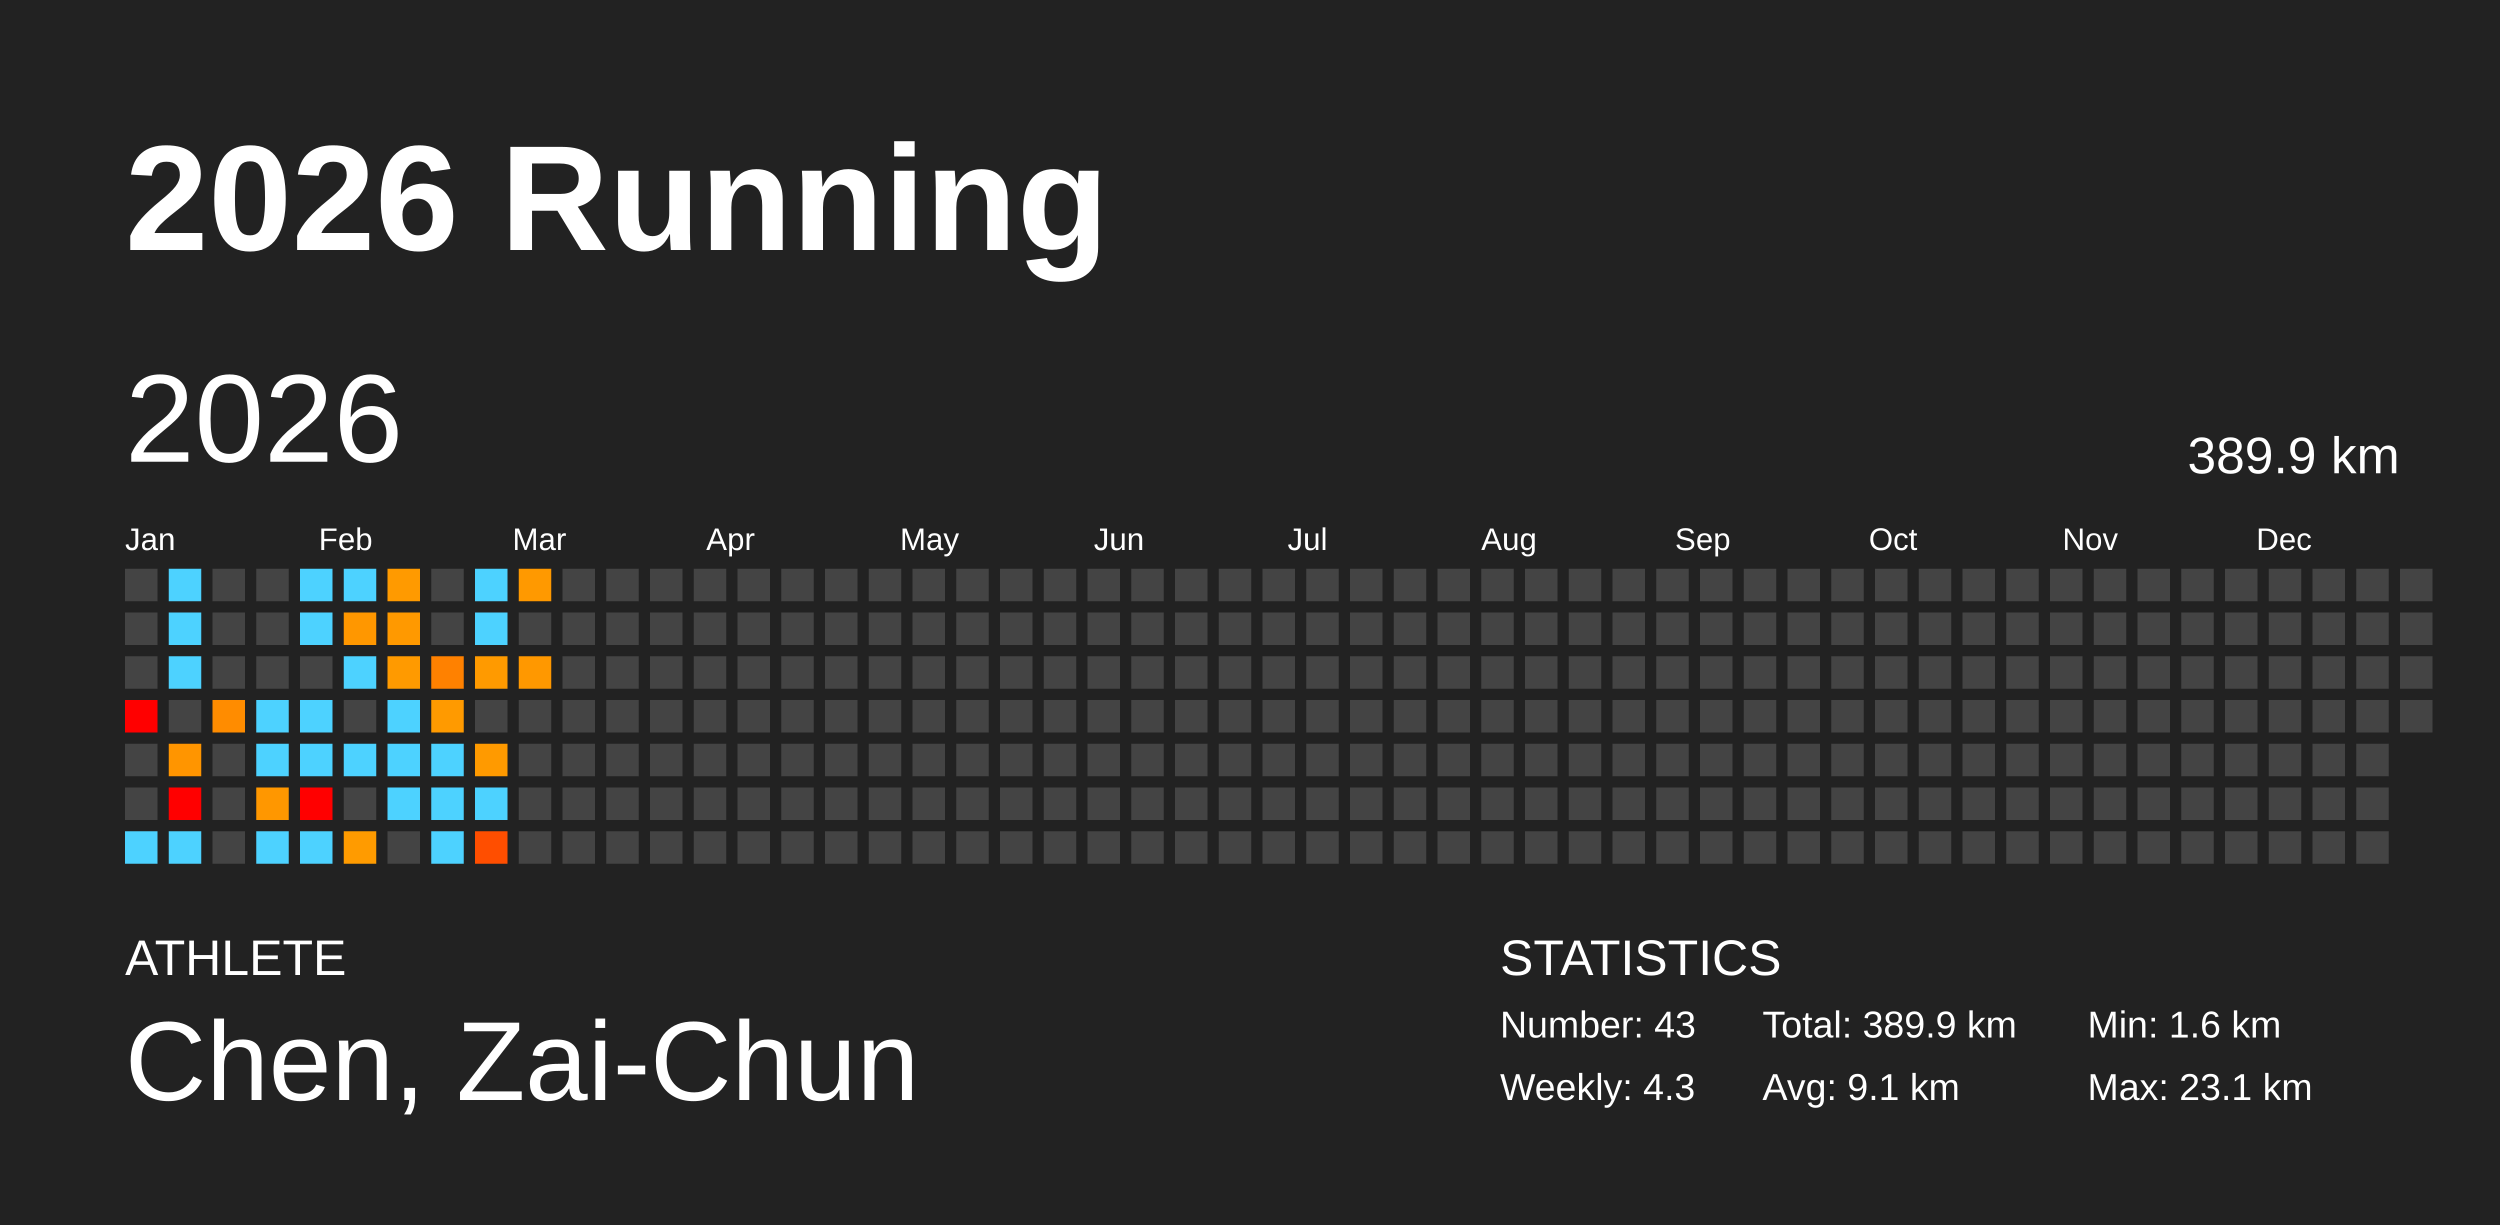
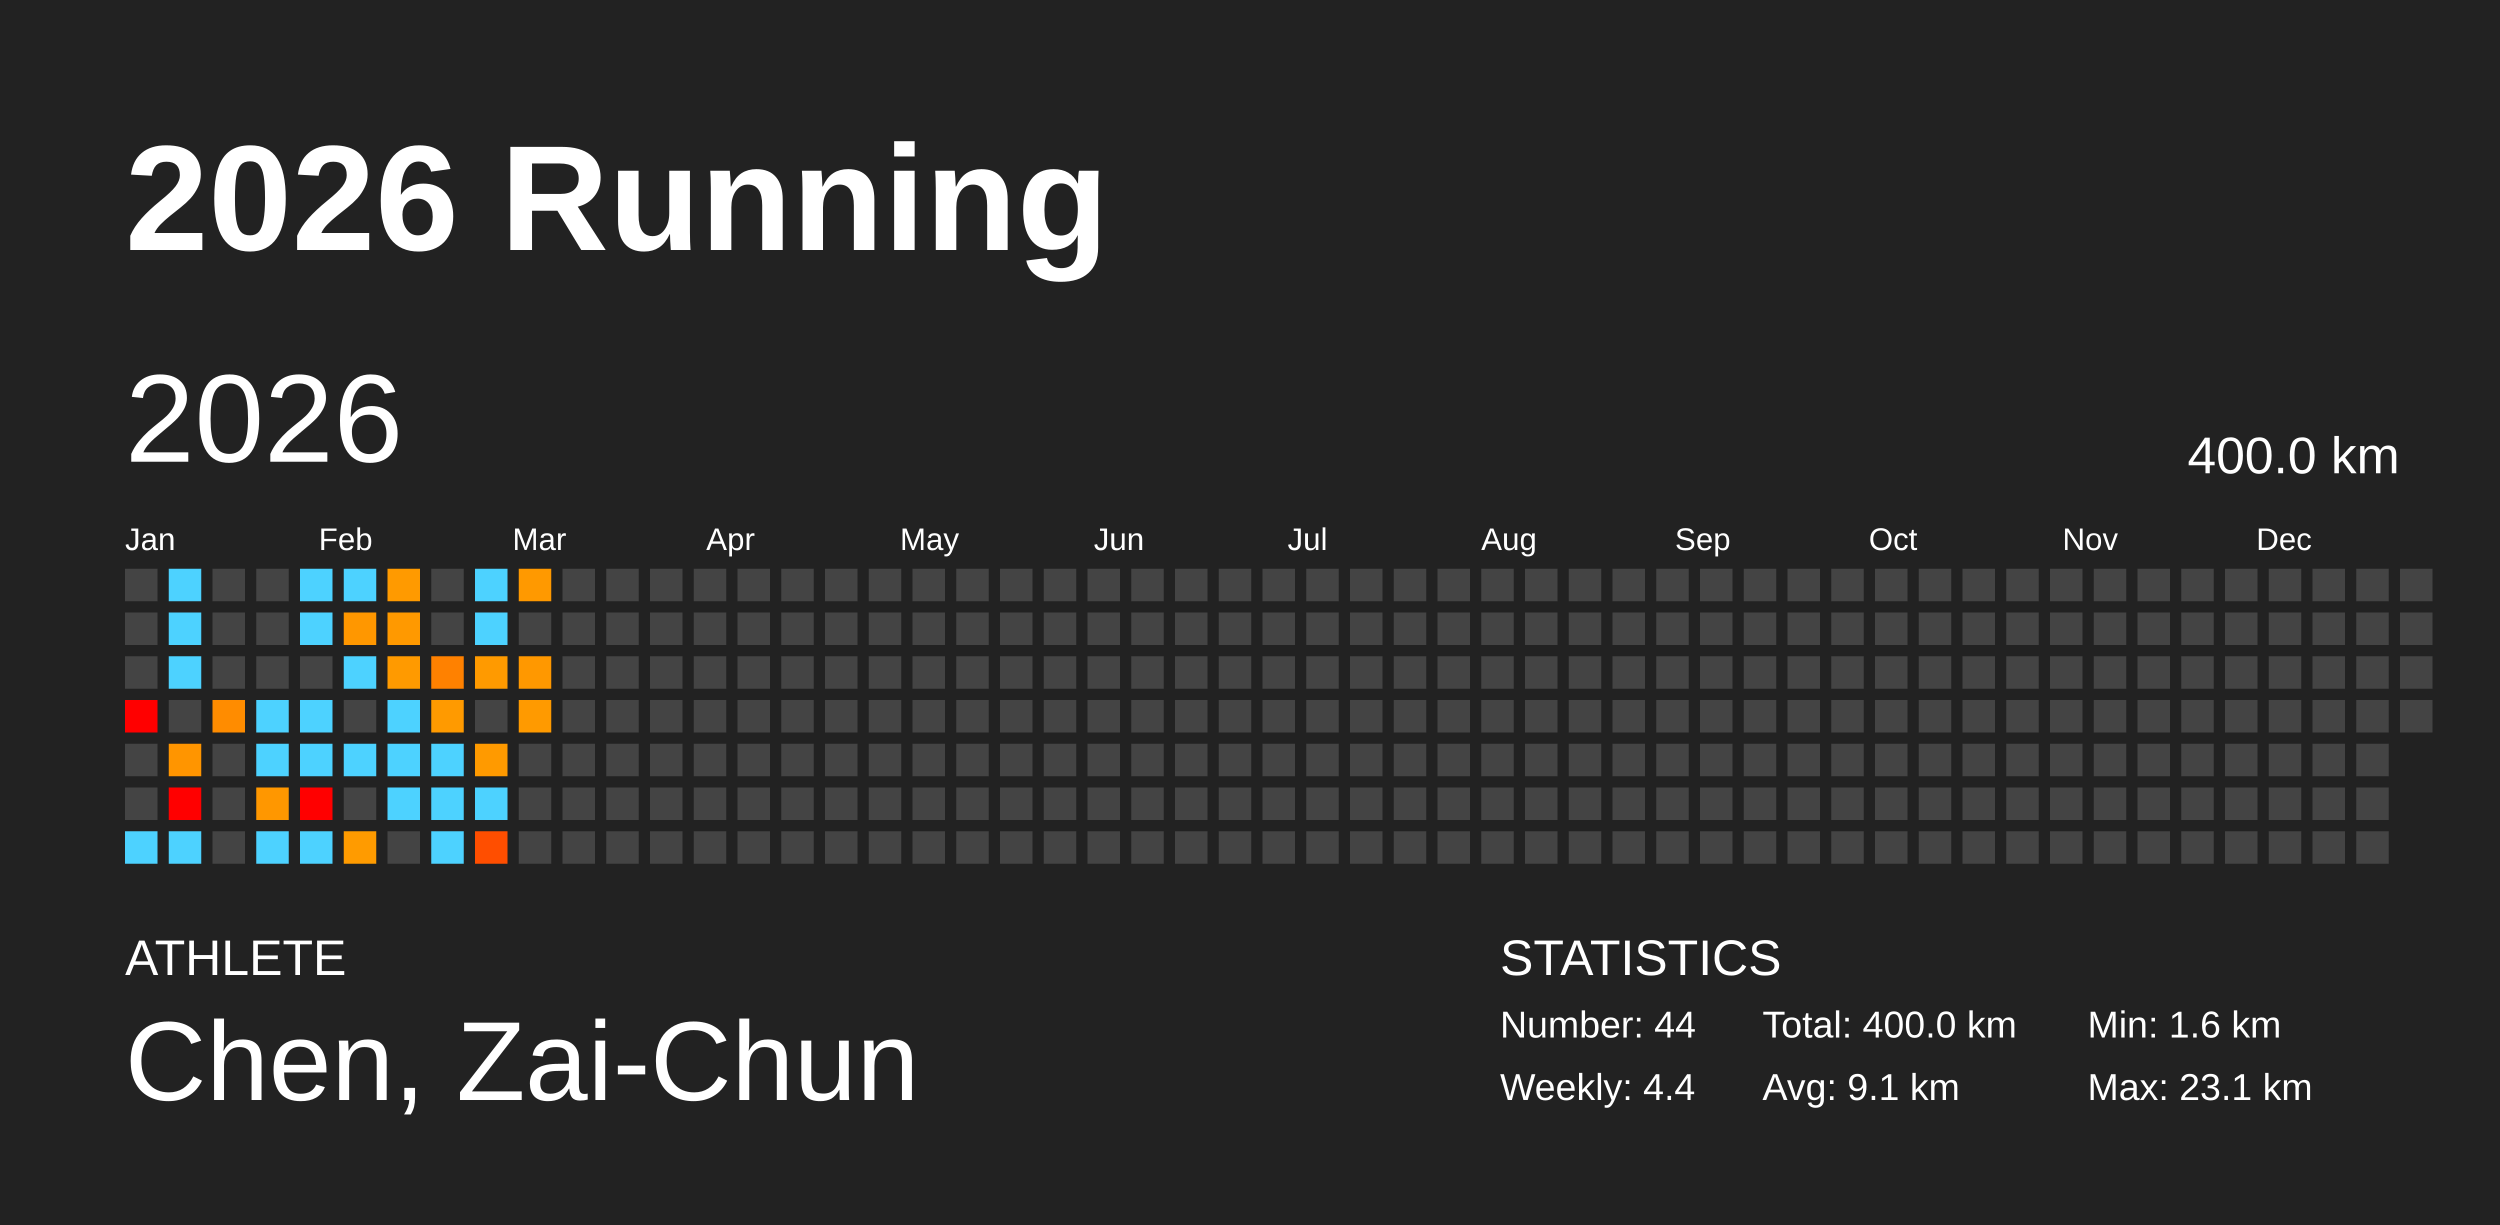
<svg xmlns="http://www.w3.org/2000/svg" baseProfile="full" height="98mm" version="1.1" viewBox="0,0,200,98" width="200mm">
  <defs />
  <rect fill="#222222" height="98" width="200" x="0" y="0" />
  <text fill="#FFFFFF" style="font-size:12px; font-family:Arial; font-weight:bold;" x="10" y="20">2026 Running</text>
  <text fill="#FFFFFF" style="font-size:4px; font-family:Arial" x="10" y="78">ATHLETE</text>
  <text fill="#FFFFFF" style="font-size:9px; font-family:Arial" x="10" y="88">Chen, Zai-Chun</text>
  <text fill="#FFFFFF" style="font-size:4px; font-family:Arial" x="120" y="78">STATISTICS</text>
-   <text fill="#FFFFFF" style="font-size:3px; font-family:Arial" x="120" y="83">Number: 43</text>
-   <text fill="#FFFFFF" style="font-size:3px; font-family:Arial" x="120" y="88">Weekly: 4.3</text>
-   <text fill="#FFFFFF" style="font-size:3px; font-family:Arial" x="141" y="83">Total: 389.9 km</text>
+   <text fill="#FFFFFF" style="font-size:3px; font-family:Arial" x="120" y="83">Number: 44</text>
+   <text fill="#FFFFFF" style="font-size:3px; font-family:Arial" x="120" y="88">Weekly: 4.4</text>
+   <text fill="#FFFFFF" style="font-size:3px; font-family:Arial" x="141" y="83">Total: 400.0 km</text>
  <text fill="#FFFFFF" style="font-size:3px; font-family:Arial" x="141" y="88">Avg: 9.1 km</text>
  <text fill="#FFFFFF" style="font-size:3px; font-family:Arial" x="167" y="83">Min: 1.6 km</text>
  <text fill="#FFFFFF" style="font-size:3px; font-family:Arial" x="167" y="88">Max: 23.1 km</text>
  <text dominant-baseline="hanging" fill="#FFFFFF" style="font-size:10.0px; font-family:Arial;" x="10" y="30">2026</text>
-   <text dominant-baseline="hanging" fill="#FFFFFF" style="font-size:4.125px; font-family:Arial;" x="175" y="35">389.9 km</text>
+   <text dominant-baseline="hanging" fill="#FFFFFF" style="font-size:4.125px; font-family:Arial;" x="175" y="35">400.0 km</text>
  <text fill="#FFFFFF" style="font-size:2.5px; font-family:Arial" x="10.0" y="44">Jan</text>
  <text fill="#FFFFFF" style="font-size:2.5px; font-family:Arial" x="25.5" y="44">Feb</text>
  <text fill="#FFFFFF" style="font-size:2.5px; font-family:Arial" x="41.0" y="44">Mar</text>
  <text fill="#FFFFFF" style="font-size:2.5px; font-family:Arial" x="56.5" y="44">Apr</text>
  <text fill="#FFFFFF" style="font-size:2.5px; font-family:Arial" x="72.0" y="44">May</text>
  <text fill="#FFFFFF" style="font-size:2.5px; font-family:Arial" x="87.5" y="44">Jun</text>
  <text fill="#FFFFFF" style="font-size:2.5px; font-family:Arial" x="103.0" y="44">Jul</text>
  <text fill="#FFFFFF" style="font-size:2.5px; font-family:Arial" x="118.5" y="44">Aug</text>
  <text fill="#FFFFFF" style="font-size:2.5px; font-family:Arial" x="134.0" y="44">Sep</text>
  <text fill="#FFFFFF" style="font-size:2.5px; font-family:Arial" x="149.5" y="44">Oct</text>
  <text fill="#FFFFFF" style="font-size:2.5px; font-family:Arial" x="165.0" y="44">Nov</text>
  <text fill="#FFFFFF" style="font-size:2.5px; font-family:Arial" x="180.5" y="44">Dec</text>
  <rect fill="#444444" height="2.6" width="2.6" x="10.0" y="45.5" />
  <rect fill="#444444" height="2.6" width="2.6" x="10.0" y="49.0" />
  <rect fill="#444444" height="2.6" width="2.6" x="10.0" y="52.5" />
  <rect fill="red" height="2.6" width="2.6" x="10.0" y="56.0" />
  <rect fill="#444444" height="2.6" width="2.6" x="10.0" y="59.5" />
  <rect fill="#444444" height="2.6" width="2.6" x="10.0" y="63.0" />
  <rect fill="#4dd2ff" height="2.6" width="2.6" x="10.0" y="66.5" />
  <rect fill="#4dd2ff" height="2.6" width="2.6" x="13.5" y="45.5" />
  <rect fill="#4dd2ff" height="2.6" width="2.6" x="13.5" y="49.0" />
  <rect fill="#4dd2ff" height="2.6" width="2.6" x="13.5" y="52.5" />
  <rect fill="#444444" height="2.6" width="2.6" x="13.5" y="56.0" />
  <rect fill="#ff9500" height="2.6" width="2.6" x="13.5" y="59.5" />
  <rect fill="red" height="2.6" width="2.6" x="13.5" y="63.0" />
  <rect fill="#4dd2ff" height="2.6" width="2.6" x="13.5" y="66.5" />
  <rect fill="#444444" height="2.6" width="2.6" x="17.0" y="45.5" />
  <rect fill="#444444" height="2.6" width="2.6" x="17.0" y="49.0" />
  <rect fill="#444444" height="2.6" width="2.6" x="17.0" y="52.5" />
  <rect fill="#ff8c00" height="2.6" width="2.6" x="17.0" y="56.0" />
  <rect fill="#444444" height="2.6" width="2.6" x="17.0" y="59.5" />
  <rect fill="#444444" height="2.6" width="2.6" x="17.0" y="63.0" />
  <rect fill="#444444" height="2.6" width="2.6" x="17.0" y="66.5" />
  <rect fill="#444444" height="2.6" width="2.6" x="20.5" y="45.5" />
  <rect fill="#444444" height="2.6" width="2.6" x="20.5" y="49.0" />
  <rect fill="#444444" height="2.6" width="2.6" x="20.5" y="52.5" />
  <rect fill="#4dd2ff" height="2.6" width="2.6" x="20.5" y="56.0" />
  <rect fill="#4dd2ff" height="2.6" width="2.6" x="20.5" y="59.5" />
  <rect fill="#ff9700" height="2.6" width="2.6" x="20.5" y="63.0" />
  <rect fill="#4dd2ff" height="2.6" width="2.6" x="20.5" y="66.5" />
  <rect fill="#4dd2ff" height="2.6" width="2.6" x="24.0" y="45.5" />
  <rect fill="#4dd2ff" height="2.6" width="2.6" x="24.0" y="49.0" />
  <rect fill="#444444" height="2.6" width="2.6" x="24.0" y="52.5" />
  <rect fill="#4dd2ff" height="2.6" width="2.6" x="24.0" y="56.0" />
  <rect fill="#4dd2ff" height="2.6" width="2.6" x="24.0" y="59.5" />
  <rect fill="red" height="2.6" width="2.6" x="24.0" y="63.0" />
  <rect fill="#4dd2ff" height="2.6" width="2.6" x="24.0" y="66.5" />
  <rect fill="#4dd2ff" height="2.6" width="2.6" x="27.5" y="45.5" />
  <rect fill="#ff9700" height="2.6" width="2.6" x="27.5" y="49.0" />
  <rect fill="#4dd2ff" height="2.6" width="2.6" x="27.5" y="52.5" />
  <rect fill="#444444" height="2.6" width="2.6" x="27.5" y="56.0" />
  <rect fill="#4dd2ff" height="2.6" width="2.6" x="27.5" y="59.5" />
  <rect fill="#444444" height="2.6" width="2.6" x="27.5" y="63.0" />
  <rect fill="#ff9b00" height="2.6" width="2.6" x="27.5" y="66.5" />
  <rect fill="#ff9a00" height="2.6" width="2.6" x="31.0" y="45.5" />
  <rect fill="#ff9900" height="2.6" width="2.6" x="31.0" y="49.0" />
  <rect fill="#ff9a00" height="2.6" width="2.6" x="31.0" y="52.5" />
  <rect fill="#4dd2ff" height="2.6" width="2.6" x="31.0" y="56.0" />
  <rect fill="#4dd2ff" height="2.6" width="2.6" x="31.0" y="59.5" />
  <rect fill="#4dd2ff" height="2.6" width="2.6" x="31.0" y="63.0" />
  <rect fill="#444444" height="2.6" width="2.6" x="31.0" y="66.5" />
  <rect fill="#444444" height="2.6" width="2.6" x="34.5" y="45.5" />
  <rect fill="#444444" height="2.6" width="2.6" x="34.5" y="49.0" />
  <rect fill="#ff8100" height="2.6" width="2.6" x="34.5" y="52.5" />
  <rect fill="#ff9a00" height="2.6" width="2.6" x="34.5" y="56.0" />
  <rect fill="#4dd2ff" height="2.6" width="2.6" x="34.5" y="59.5" />
  <rect fill="#4dd2ff" height="2.6" width="2.6" x="34.5" y="63.0" />
  <rect fill="#4dd2ff" height="2.6" width="2.6" x="34.5" y="66.5" />
  <rect fill="#4dd2ff" height="2.6" width="2.6" x="38.0" y="45.5" />
  <rect fill="#4dd2ff" height="2.6" width="2.6" x="38.0" y="49.0" />
  <rect fill="#ff9a00" height="2.6" width="2.6" x="38.0" y="52.5" />
  <rect fill="#444444" height="2.6" width="2.6" x="38.0" y="56.0" />
  <rect fill="#ff9a00" height="2.6" width="2.6" x="38.0" y="59.5" />
  <rect fill="#4dd2ff" height="2.6" width="2.6" x="38.0" y="63.0" />
  <rect fill="#ff4e00" height="2.6" width="2.6" x="38.0" y="66.5" />
  <rect fill="#ff9900" height="2.6" width="2.6" x="41.5" y="45.5" />
  <rect fill="#444444" height="2.6" width="2.6" x="41.5" y="49.0" />
  <rect fill="#ff9800" height="2.6" width="2.6" x="41.5" y="52.5" />
-   <rect fill="#444444" height="2.6" width="2.6" x="41.5" y="56.0" />
+   <rect fill="#ff9a00" height="2.6" width="2.6" x="41.5" y="56.0" />
  <rect fill="#444444" height="2.6" width="2.6" x="41.5" y="59.5" />
  <rect fill="#444444" height="2.6" width="2.6" x="41.5" y="63.0" />
  <rect fill="#444444" height="2.6" width="2.6" x="41.5" y="66.5" />
  <rect fill="#444444" height="2.6" width="2.6" x="45.0" y="45.5" />
  <rect fill="#444444" height="2.6" width="2.6" x="45.0" y="49.0" />
  <rect fill="#444444" height="2.6" width="2.6" x="45.0" y="52.5" />
  <rect fill="#444444" height="2.6" width="2.6" x="45.0" y="56.0" />
  <rect fill="#444444" height="2.6" width="2.6" x="45.0" y="59.5" />
  <rect fill="#444444" height="2.6" width="2.6" x="45.0" y="63.0" />
  <rect fill="#444444" height="2.6" width="2.6" x="45.0" y="66.5" />
  <rect fill="#444444" height="2.6" width="2.6" x="48.5" y="45.5" />
  <rect fill="#444444" height="2.6" width="2.6" x="48.5" y="49.0" />
  <rect fill="#444444" height="2.6" width="2.6" x="48.5" y="52.5" />
  <rect fill="#444444" height="2.6" width="2.6" x="48.5" y="56.0" />
  <rect fill="#444444" height="2.6" width="2.6" x="48.5" y="59.5" />
  <rect fill="#444444" height="2.6" width="2.6" x="48.5" y="63.0" />
  <rect fill="#444444" height="2.6" width="2.6" x="48.5" y="66.5" />
  <rect fill="#444444" height="2.6" width="2.6" x="52.0" y="45.5" />
  <rect fill="#444444" height="2.6" width="2.6" x="52.0" y="49.0" />
  <rect fill="#444444" height="2.6" width="2.6" x="52.0" y="52.5" />
  <rect fill="#444444" height="2.6" width="2.6" x="52.0" y="56.0" />
  <rect fill="#444444" height="2.6" width="2.6" x="52.0" y="59.5" />
  <rect fill="#444444" height="2.6" width="2.6" x="52.0" y="63.0" />
  <rect fill="#444444" height="2.6" width="2.6" x="52.0" y="66.5" />
  <rect fill="#444444" height="2.6" width="2.6" x="55.5" y="45.5" />
  <rect fill="#444444" height="2.6" width="2.6" x="55.5" y="49.0" />
  <rect fill="#444444" height="2.6" width="2.6" x="55.5" y="52.5" />
  <rect fill="#444444" height="2.6" width="2.6" x="55.5" y="56.0" />
  <rect fill="#444444" height="2.6" width="2.6" x="55.5" y="59.5" />
  <rect fill="#444444" height="2.6" width="2.6" x="55.5" y="63.0" />
  <rect fill="#444444" height="2.6" width="2.6" x="55.5" y="66.5" />
  <rect fill="#444444" height="2.6" width="2.6" x="59.0" y="45.5" />
  <rect fill="#444444" height="2.6" width="2.6" x="59.0" y="49.0" />
  <rect fill="#444444" height="2.6" width="2.6" x="59.0" y="52.5" />
  <rect fill="#444444" height="2.6" width="2.6" x="59.0" y="56.0" />
  <rect fill="#444444" height="2.6" width="2.6" x="59.0" y="59.5" />
  <rect fill="#444444" height="2.6" width="2.6" x="59.0" y="63.0" />
  <rect fill="#444444" height="2.6" width="2.6" x="59.0" y="66.5" />
  <rect fill="#444444" height="2.6" width="2.6" x="62.5" y="45.5" />
  <rect fill="#444444" height="2.6" width="2.6" x="62.5" y="49.0" />
  <rect fill="#444444" height="2.6" width="2.6" x="62.5" y="52.5" />
  <rect fill="#444444" height="2.6" width="2.6" x="62.5" y="56.0" />
  <rect fill="#444444" height="2.6" width="2.6" x="62.5" y="59.5" />
  <rect fill="#444444" height="2.6" width="2.6" x="62.5" y="63.0" />
  <rect fill="#444444" height="2.6" width="2.6" x="62.5" y="66.5" />
  <rect fill="#444444" height="2.6" width="2.6" x="66.0" y="45.5" />
  <rect fill="#444444" height="2.6" width="2.6" x="66.0" y="49.0" />
  <rect fill="#444444" height="2.6" width="2.6" x="66.0" y="52.5" />
  <rect fill="#444444" height="2.6" width="2.6" x="66.0" y="56.0" />
  <rect fill="#444444" height="2.6" width="2.6" x="66.0" y="59.5" />
  <rect fill="#444444" height="2.6" width="2.6" x="66.0" y="63.0" />
  <rect fill="#444444" height="2.6" width="2.6" x="66.0" y="66.5" />
  <rect fill="#444444" height="2.6" width="2.6" x="69.5" y="45.5" />
  <rect fill="#444444" height="2.6" width="2.6" x="69.5" y="49.0" />
  <rect fill="#444444" height="2.6" width="2.6" x="69.5" y="52.5" />
  <rect fill="#444444" height="2.6" width="2.6" x="69.5" y="56.0" />
  <rect fill="#444444" height="2.6" width="2.6" x="69.5" y="59.5" />
  <rect fill="#444444" height="2.6" width="2.6" x="69.5" y="63.0" />
  <rect fill="#444444" height="2.6" width="2.6" x="69.5" y="66.5" />
  <rect fill="#444444" height="2.6" width="2.6" x="73.0" y="45.5" />
  <rect fill="#444444" height="2.6" width="2.6" x="73.0" y="49.0" />
  <rect fill="#444444" height="2.6" width="2.6" x="73.0" y="52.5" />
  <rect fill="#444444" height="2.6" width="2.6" x="73.0" y="56.0" />
  <rect fill="#444444" height="2.6" width="2.6" x="73.0" y="59.5" />
  <rect fill="#444444" height="2.6" width="2.6" x="73.0" y="63.0" />
  <rect fill="#444444" height="2.6" width="2.6" x="73.0" y="66.5" />
  <rect fill="#444444" height="2.6" width="2.6" x="76.5" y="45.5" />
  <rect fill="#444444" height="2.6" width="2.6" x="76.5" y="49.0" />
  <rect fill="#444444" height="2.6" width="2.6" x="76.5" y="52.5" />
  <rect fill="#444444" height="2.6" width="2.6" x="76.5" y="56.0" />
  <rect fill="#444444" height="2.6" width="2.6" x="76.5" y="59.5" />
  <rect fill="#444444" height="2.6" width="2.6" x="76.5" y="63.0" />
  <rect fill="#444444" height="2.6" width="2.6" x="76.5" y="66.5" />
  <rect fill="#444444" height="2.6" width="2.6" x="80.0" y="45.5" />
  <rect fill="#444444" height="2.6" width="2.6" x="80.0" y="49.0" />
  <rect fill="#444444" height="2.6" width="2.6" x="80.0" y="52.5" />
  <rect fill="#444444" height="2.6" width="2.6" x="80.0" y="56.0" />
  <rect fill="#444444" height="2.6" width="2.6" x="80.0" y="59.5" />
  <rect fill="#444444" height="2.6" width="2.6" x="80.0" y="63.0" />
  <rect fill="#444444" height="2.6" width="2.6" x="80.0" y="66.5" />
  <rect fill="#444444" height="2.6" width="2.6" x="83.5" y="45.5" />
  <rect fill="#444444" height="2.6" width="2.6" x="83.5" y="49.0" />
  <rect fill="#444444" height="2.6" width="2.6" x="83.5" y="52.5" />
  <rect fill="#444444" height="2.6" width="2.6" x="83.5" y="56.0" />
  <rect fill="#444444" height="2.6" width="2.6" x="83.5" y="59.5" />
  <rect fill="#444444" height="2.6" width="2.6" x="83.5" y="63.0" />
  <rect fill="#444444" height="2.6" width="2.6" x="83.5" y="66.5" />
  <rect fill="#444444" height="2.6" width="2.6" x="87.0" y="45.5" />
  <rect fill="#444444" height="2.6" width="2.6" x="87.0" y="49.0" />
  <rect fill="#444444" height="2.6" width="2.6" x="87.0" y="52.5" />
  <rect fill="#444444" height="2.6" width="2.6" x="87.0" y="56.0" />
  <rect fill="#444444" height="2.6" width="2.6" x="87.0" y="59.5" />
  <rect fill="#444444" height="2.6" width="2.6" x="87.0" y="63.0" />
  <rect fill="#444444" height="2.6" width="2.6" x="87.0" y="66.5" />
  <rect fill="#444444" height="2.6" width="2.6" x="90.5" y="45.5" />
  <rect fill="#444444" height="2.6" width="2.6" x="90.5" y="49.0" />
  <rect fill="#444444" height="2.6" width="2.6" x="90.5" y="52.5" />
  <rect fill="#444444" height="2.6" width="2.6" x="90.5" y="56.0" />
  <rect fill="#444444" height="2.6" width="2.6" x="90.5" y="59.5" />
  <rect fill="#444444" height="2.6" width="2.6" x="90.5" y="63.0" />
  <rect fill="#444444" height="2.6" width="2.6" x="90.5" y="66.5" />
  <rect fill="#444444" height="2.6" width="2.6" x="94.0" y="45.5" />
  <rect fill="#444444" height="2.6" width="2.6" x="94.0" y="49.0" />
  <rect fill="#444444" height="2.6" width="2.6" x="94.0" y="52.5" />
  <rect fill="#444444" height="2.6" width="2.6" x="94.0" y="56.0" />
  <rect fill="#444444" height="2.6" width="2.6" x="94.0" y="59.5" />
  <rect fill="#444444" height="2.6" width="2.6" x="94.0" y="63.0" />
  <rect fill="#444444" height="2.6" width="2.6" x="94.0" y="66.5" />
  <rect fill="#444444" height="2.6" width="2.6" x="97.5" y="45.5" />
  <rect fill="#444444" height="2.6" width="2.6" x="97.5" y="49.0" />
  <rect fill="#444444" height="2.6" width="2.6" x="97.5" y="52.5" />
  <rect fill="#444444" height="2.6" width="2.6" x="97.5" y="56.0" />
  <rect fill="#444444" height="2.6" width="2.6" x="97.5" y="59.5" />
  <rect fill="#444444" height="2.6" width="2.6" x="97.5" y="63.0" />
  <rect fill="#444444" height="2.6" width="2.6" x="97.5" y="66.5" />
  <rect fill="#444444" height="2.6" width="2.6" x="101.0" y="45.5" />
  <rect fill="#444444" height="2.6" width="2.6" x="101.0" y="49.0" />
  <rect fill="#444444" height="2.6" width="2.6" x="101.0" y="52.5" />
  <rect fill="#444444" height="2.6" width="2.6" x="101.0" y="56.0" />
  <rect fill="#444444" height="2.6" width="2.6" x="101.0" y="59.5" />
  <rect fill="#444444" height="2.6" width="2.6" x="101.0" y="63.0" />
  <rect fill="#444444" height="2.6" width="2.6" x="101.0" y="66.5" />
  <rect fill="#444444" height="2.6" width="2.6" x="104.5" y="45.5" />
  <rect fill="#444444" height="2.6" width="2.6" x="104.5" y="49.0" />
  <rect fill="#444444" height="2.6" width="2.6" x="104.5" y="52.5" />
  <rect fill="#444444" height="2.6" width="2.6" x="104.5" y="56.0" />
  <rect fill="#444444" height="2.6" width="2.6" x="104.5" y="59.5" />
  <rect fill="#444444" height="2.6" width="2.6" x="104.5" y="63.0" />
  <rect fill="#444444" height="2.6" width="2.6" x="104.5" y="66.5" />
  <rect fill="#444444" height="2.6" width="2.6" x="108.0" y="45.5" />
  <rect fill="#444444" height="2.6" width="2.6" x="108.0" y="49.0" />
  <rect fill="#444444" height="2.6" width="2.6" x="108.0" y="52.5" />
  <rect fill="#444444" height="2.6" width="2.6" x="108.0" y="56.0" />
  <rect fill="#444444" height="2.6" width="2.6" x="108.0" y="59.5" />
  <rect fill="#444444" height="2.6" width="2.6" x="108.0" y="63.0" />
  <rect fill="#444444" height="2.6" width="2.6" x="108.0" y="66.5" />
  <rect fill="#444444" height="2.6" width="2.6" x="111.5" y="45.5" />
  <rect fill="#444444" height="2.6" width="2.6" x="111.5" y="49.0" />
  <rect fill="#444444" height="2.6" width="2.6" x="111.5" y="52.5" />
  <rect fill="#444444" height="2.6" width="2.6" x="111.5" y="56.0" />
  <rect fill="#444444" height="2.6" width="2.6" x="111.5" y="59.5" />
  <rect fill="#444444" height="2.6" width="2.6" x="111.5" y="63.0" />
  <rect fill="#444444" height="2.6" width="2.6" x="111.5" y="66.5" />
  <rect fill="#444444" height="2.6" width="2.6" x="115.0" y="45.5" />
  <rect fill="#444444" height="2.6" width="2.6" x="115.0" y="49.0" />
  <rect fill="#444444" height="2.6" width="2.6" x="115.0" y="52.5" />
  <rect fill="#444444" height="2.6" width="2.6" x="115.0" y="56.0" />
  <rect fill="#444444" height="2.6" width="2.6" x="115.0" y="59.5" />
  <rect fill="#444444" height="2.6" width="2.6" x="115.0" y="63.0" />
  <rect fill="#444444" height="2.6" width="2.6" x="115.0" y="66.5" />
  <rect fill="#444444" height="2.6" width="2.6" x="118.5" y="45.5" />
  <rect fill="#444444" height="2.6" width="2.6" x="118.5" y="49.0" />
  <rect fill="#444444" height="2.6" width="2.6" x="118.5" y="52.5" />
  <rect fill="#444444" height="2.6" width="2.6" x="118.5" y="56.0" />
  <rect fill="#444444" height="2.6" width="2.6" x="118.5" y="59.5" />
  <rect fill="#444444" height="2.6" width="2.6" x="118.5" y="63.0" />
  <rect fill="#444444" height="2.6" width="2.6" x="118.5" y="66.5" />
  <rect fill="#444444" height="2.6" width="2.6" x="122.0" y="45.5" />
  <rect fill="#444444" height="2.6" width="2.6" x="122.0" y="49.0" />
  <rect fill="#444444" height="2.6" width="2.6" x="122.0" y="52.5" />
  <rect fill="#444444" height="2.6" width="2.6" x="122.0" y="56.0" />
  <rect fill="#444444" height="2.6" width="2.6" x="122.0" y="59.5" />
  <rect fill="#444444" height="2.6" width="2.6" x="122.0" y="63.0" />
  <rect fill="#444444" height="2.6" width="2.6" x="122.0" y="66.5" />
  <rect fill="#444444" height="2.6" width="2.6" x="125.5" y="45.5" />
  <rect fill="#444444" height="2.6" width="2.6" x="125.5" y="49.0" />
  <rect fill="#444444" height="2.6" width="2.6" x="125.5" y="52.5" />
  <rect fill="#444444" height="2.6" width="2.6" x="125.5" y="56.0" />
  <rect fill="#444444" height="2.6" width="2.6" x="125.5" y="59.5" />
  <rect fill="#444444" height="2.6" width="2.6" x="125.5" y="63.0" />
  <rect fill="#444444" height="2.6" width="2.6" x="125.5" y="66.5" />
  <rect fill="#444444" height="2.6" width="2.6" x="129.0" y="45.5" />
  <rect fill="#444444" height="2.6" width="2.6" x="129.0" y="49.0" />
  <rect fill="#444444" height="2.6" width="2.6" x="129.0" y="52.5" />
  <rect fill="#444444" height="2.6" width="2.6" x="129.0" y="56.0" />
  <rect fill="#444444" height="2.6" width="2.6" x="129.0" y="59.5" />
  <rect fill="#444444" height="2.6" width="2.6" x="129.0" y="63.0" />
  <rect fill="#444444" height="2.6" width="2.6" x="129.0" y="66.5" />
  <rect fill="#444444" height="2.6" width="2.6" x="132.5" y="45.5" />
  <rect fill="#444444" height="2.6" width="2.6" x="132.5" y="49.0" />
  <rect fill="#444444" height="2.6" width="2.6" x="132.5" y="52.5" />
  <rect fill="#444444" height="2.6" width="2.6" x="132.5" y="56.0" />
  <rect fill="#444444" height="2.6" width="2.6" x="132.5" y="59.5" />
  <rect fill="#444444" height="2.6" width="2.6" x="132.5" y="63.0" />
  <rect fill="#444444" height="2.6" width="2.6" x="132.5" y="66.5" />
  <rect fill="#444444" height="2.6" width="2.6" x="136.0" y="45.5" />
  <rect fill="#444444" height="2.6" width="2.6" x="136.0" y="49.0" />
  <rect fill="#444444" height="2.6" width="2.6" x="136.0" y="52.5" />
  <rect fill="#444444" height="2.6" width="2.6" x="136.0" y="56.0" />
  <rect fill="#444444" height="2.6" width="2.6" x="136.0" y="59.5" />
  <rect fill="#444444" height="2.6" width="2.6" x="136.0" y="63.0" />
  <rect fill="#444444" height="2.6" width="2.6" x="136.0" y="66.5" />
  <rect fill="#444444" height="2.6" width="2.6" x="139.5" y="45.5" />
  <rect fill="#444444" height="2.6" width="2.6" x="139.5" y="49.0" />
  <rect fill="#444444" height="2.6" width="2.6" x="139.5" y="52.5" />
  <rect fill="#444444" height="2.6" width="2.6" x="139.5" y="56.0" />
  <rect fill="#444444" height="2.6" width="2.6" x="139.5" y="59.5" />
  <rect fill="#444444" height="2.6" width="2.6" x="139.5" y="63.0" />
  <rect fill="#444444" height="2.6" width="2.6" x="139.5" y="66.5" />
  <rect fill="#444444" height="2.6" width="2.6" x="143.0" y="45.5" />
  <rect fill="#444444" height="2.6" width="2.6" x="143.0" y="49.0" />
  <rect fill="#444444" height="2.6" width="2.6" x="143.0" y="52.5" />
  <rect fill="#444444" height="2.6" width="2.6" x="143.0" y="56.0" />
  <rect fill="#444444" height="2.6" width="2.6" x="143.0" y="59.5" />
  <rect fill="#444444" height="2.6" width="2.6" x="143.0" y="63.0" />
  <rect fill="#444444" height="2.6" width="2.6" x="143.0" y="66.5" />
  <rect fill="#444444" height="2.6" width="2.6" x="146.5" y="45.5" />
  <rect fill="#444444" height="2.6" width="2.6" x="146.5" y="49.0" />
  <rect fill="#444444" height="2.6" width="2.6" x="146.5" y="52.5" />
  <rect fill="#444444" height="2.6" width="2.6" x="146.5" y="56.0" />
  <rect fill="#444444" height="2.6" width="2.6" x="146.5" y="59.5" />
  <rect fill="#444444" height="2.6" width="2.6" x="146.5" y="63.0" />
  <rect fill="#444444" height="2.6" width="2.6" x="146.5" y="66.5" />
  <rect fill="#444444" height="2.6" width="2.6" x="150.0" y="45.5" />
  <rect fill="#444444" height="2.6" width="2.6" x="150.0" y="49.0" />
  <rect fill="#444444" height="2.6" width="2.6" x="150.0" y="52.5" />
  <rect fill="#444444" height="2.6" width="2.6" x="150.0" y="56.0" />
  <rect fill="#444444" height="2.6" width="2.6" x="150.0" y="59.5" />
  <rect fill="#444444" height="2.6" width="2.6" x="150.0" y="63.0" />
  <rect fill="#444444" height="2.6" width="2.6" x="150.0" y="66.5" />
  <rect fill="#444444" height="2.6" width="2.6" x="153.5" y="45.5" />
  <rect fill="#444444" height="2.6" width="2.6" x="153.5" y="49.0" />
  <rect fill="#444444" height="2.6" width="2.6" x="153.5" y="52.5" />
  <rect fill="#444444" height="2.6" width="2.6" x="153.5" y="56.0" />
  <rect fill="#444444" height="2.6" width="2.6" x="153.5" y="59.5" />
  <rect fill="#444444" height="2.6" width="2.6" x="153.5" y="63.0" />
  <rect fill="#444444" height="2.6" width="2.6" x="153.5" y="66.5" />
  <rect fill="#444444" height="2.6" width="2.6" x="157.0" y="45.5" />
  <rect fill="#444444" height="2.6" width="2.6" x="157.0" y="49.0" />
  <rect fill="#444444" height="2.6" width="2.6" x="157.0" y="52.5" />
  <rect fill="#444444" height="2.6" width="2.6" x="157.0" y="56.0" />
  <rect fill="#444444" height="2.6" width="2.6" x="157.0" y="59.5" />
  <rect fill="#444444" height="2.6" width="2.6" x="157.0" y="63.0" />
  <rect fill="#444444" height="2.6" width="2.6" x="157.0" y="66.5" />
  <rect fill="#444444" height="2.6" width="2.6" x="160.5" y="45.5" />
  <rect fill="#444444" height="2.6" width="2.6" x="160.5" y="49.0" />
  <rect fill="#444444" height="2.6" width="2.6" x="160.5" y="52.5" />
  <rect fill="#444444" height="2.6" width="2.6" x="160.5" y="56.0" />
  <rect fill="#444444" height="2.6" width="2.6" x="160.5" y="59.5" />
  <rect fill="#444444" height="2.6" width="2.6" x="160.5" y="63.0" />
  <rect fill="#444444" height="2.6" width="2.6" x="160.5" y="66.5" />
  <rect fill="#444444" height="2.6" width="2.6" x="164.0" y="45.5" />
  <rect fill="#444444" height="2.6" width="2.6" x="164.0" y="49.0" />
  <rect fill="#444444" height="2.6" width="2.6" x="164.0" y="52.5" />
  <rect fill="#444444" height="2.6" width="2.6" x="164.0" y="56.0" />
  <rect fill="#444444" height="2.6" width="2.6" x="164.0" y="59.5" />
  <rect fill="#444444" height="2.6" width="2.6" x="164.0" y="63.0" />
  <rect fill="#444444" height="2.6" width="2.6" x="164.0" y="66.5" />
  <rect fill="#444444" height="2.6" width="2.6" x="167.5" y="45.5" />
  <rect fill="#444444" height="2.6" width="2.6" x="167.5" y="49.0" />
  <rect fill="#444444" height="2.6" width="2.6" x="167.5" y="52.5" />
  <rect fill="#444444" height="2.6" width="2.6" x="167.5" y="56.0" />
  <rect fill="#444444" height="2.6" width="2.6" x="167.5" y="59.5" />
  <rect fill="#444444" height="2.6" width="2.6" x="167.5" y="63.0" />
  <rect fill="#444444" height="2.6" width="2.6" x="167.5" y="66.5" />
  <rect fill="#444444" height="2.6" width="2.6" x="171.0" y="45.5" />
  <rect fill="#444444" height="2.6" width="2.6" x="171.0" y="49.0" />
  <rect fill="#444444" height="2.6" width="2.6" x="171.0" y="52.5" />
  <rect fill="#444444" height="2.6" width="2.6" x="171.0" y="56.0" />
  <rect fill="#444444" height="2.6" width="2.6" x="171.0" y="59.5" />
  <rect fill="#444444" height="2.6" width="2.6" x="171.0" y="63.0" />
  <rect fill="#444444" height="2.6" width="2.6" x="171.0" y="66.5" />
  <rect fill="#444444" height="2.6" width="2.6" x="174.5" y="45.5" />
  <rect fill="#444444" height="2.6" width="2.6" x="174.5" y="49.0" />
  <rect fill="#444444" height="2.6" width="2.6" x="174.5" y="52.5" />
  <rect fill="#444444" height="2.6" width="2.6" x="174.5" y="56.0" />
  <rect fill="#444444" height="2.6" width="2.6" x="174.5" y="59.5" />
  <rect fill="#444444" height="2.6" width="2.6" x="174.5" y="63.0" />
  <rect fill="#444444" height="2.6" width="2.6" x="174.5" y="66.5" />
  <rect fill="#444444" height="2.6" width="2.6" x="178.0" y="45.5" />
  <rect fill="#444444" height="2.6" width="2.6" x="178.0" y="49.0" />
  <rect fill="#444444" height="2.6" width="2.6" x="178.0" y="52.5" />
  <rect fill="#444444" height="2.6" width="2.6" x="178.0" y="56.0" />
  <rect fill="#444444" height="2.6" width="2.6" x="178.0" y="59.5" />
  <rect fill="#444444" height="2.6" width="2.6" x="178.0" y="63.0" />
  <rect fill="#444444" height="2.6" width="2.6" x="178.0" y="66.5" />
  <rect fill="#444444" height="2.6" width="2.6" x="181.5" y="45.5" />
  <rect fill="#444444" height="2.6" width="2.6" x="181.5" y="49.0" />
  <rect fill="#444444" height="2.6" width="2.6" x="181.5" y="52.5" />
  <rect fill="#444444" height="2.6" width="2.6" x="181.5" y="56.0" />
  <rect fill="#444444" height="2.6" width="2.6" x="181.5" y="59.5" />
  <rect fill="#444444" height="2.6" width="2.6" x="181.5" y="63.0" />
  <rect fill="#444444" height="2.6" width="2.6" x="181.5" y="66.5" />
  <rect fill="#444444" height="2.6" width="2.6" x="185.0" y="45.5" />
  <rect fill="#444444" height="2.6" width="2.6" x="185.0" y="49.0" />
  <rect fill="#444444" height="2.6" width="2.6" x="185.0" y="52.5" />
  <rect fill="#444444" height="2.6" width="2.6" x="185.0" y="56.0" />
  <rect fill="#444444" height="2.6" width="2.6" x="185.0" y="59.5" />
  <rect fill="#444444" height="2.6" width="2.6" x="185.0" y="63.0" />
  <rect fill="#444444" height="2.6" width="2.6" x="185.0" y="66.5" />
  <rect fill="#444444" height="2.6" width="2.6" x="188.5" y="45.5" />
  <rect fill="#444444" height="2.6" width="2.6" x="188.5" y="49.0" />
  <rect fill="#444444" height="2.6" width="2.6" x="188.5" y="52.5" />
  <rect fill="#444444" height="2.6" width="2.6" x="188.5" y="56.0" />
  <rect fill="#444444" height="2.6" width="2.6" x="188.5" y="59.5" />
  <rect fill="#444444" height="2.6" width="2.6" x="188.5" y="63.0" />
  <rect fill="#444444" height="2.6" width="2.6" x="188.5" y="66.5" />
  <rect fill="#444444" height="2.6" width="2.6" x="192.0" y="45.5" />
  <rect fill="#444444" height="2.6" width="2.6" x="192.0" y="49.0" />
  <rect fill="#444444" height="2.6" width="2.6" x="192.0" y="52.5" />
  <rect fill="#444444" height="2.6" width="2.6" x="192.0" y="56.0" />
</svg>
